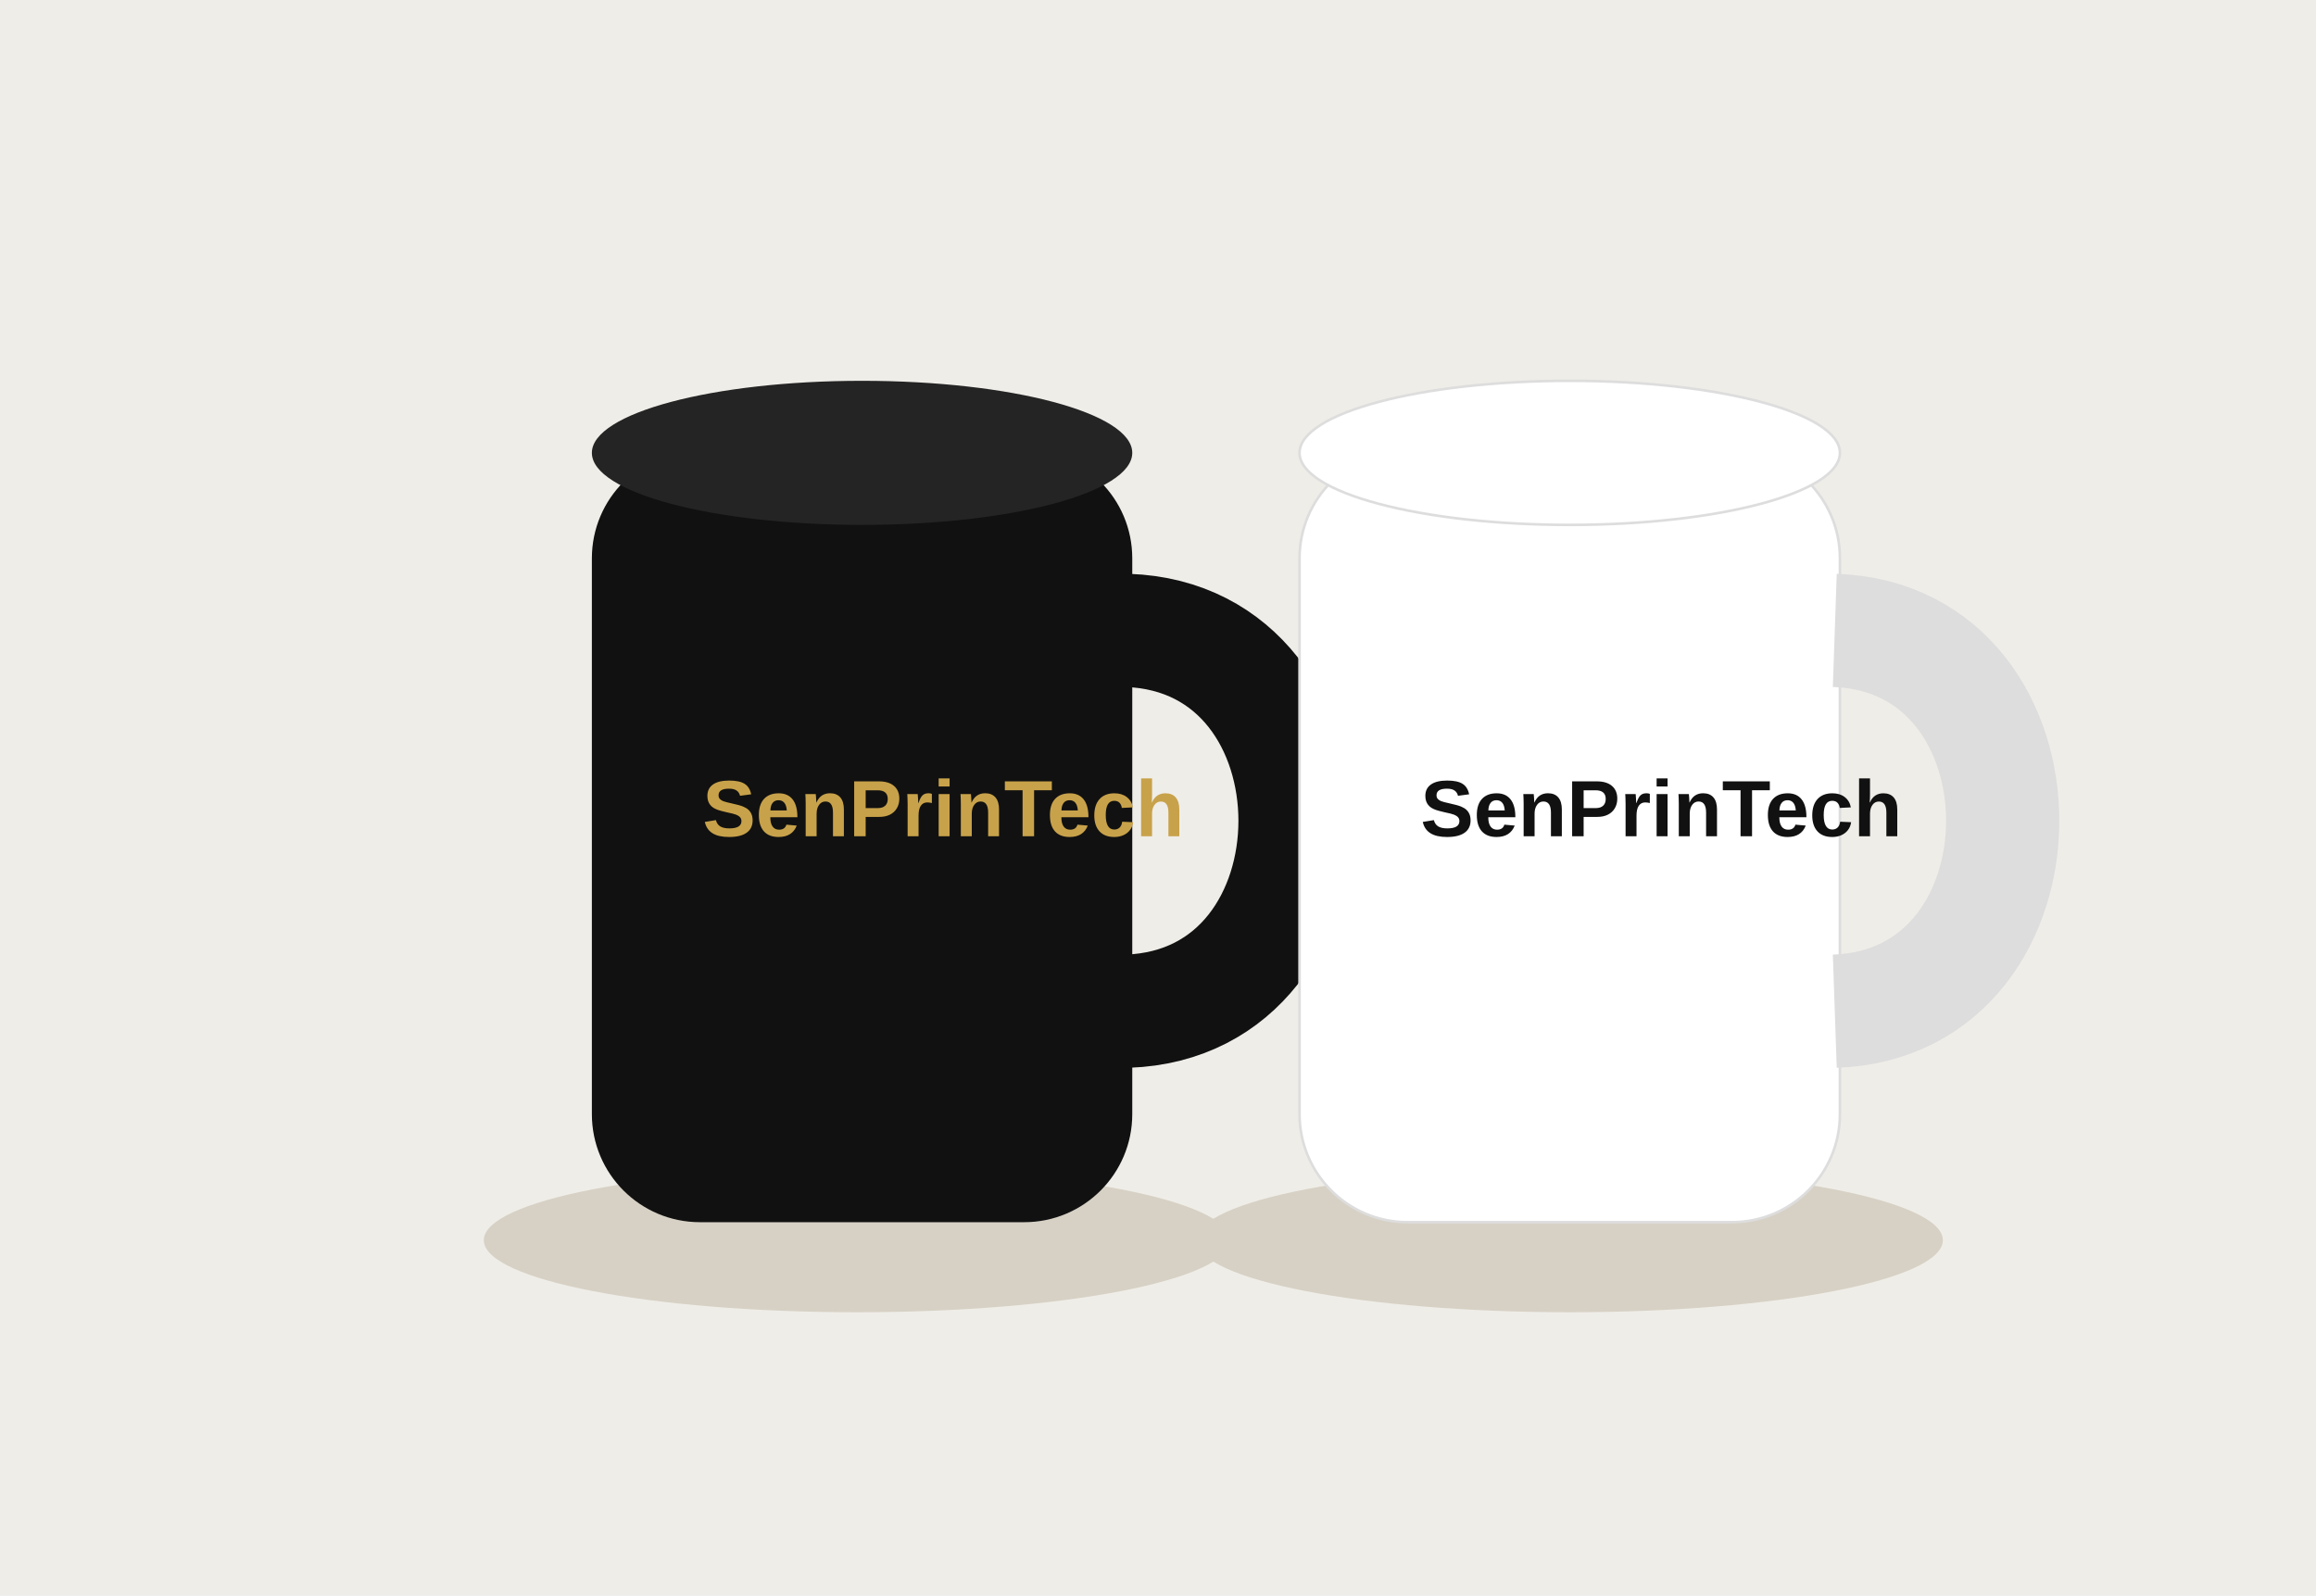
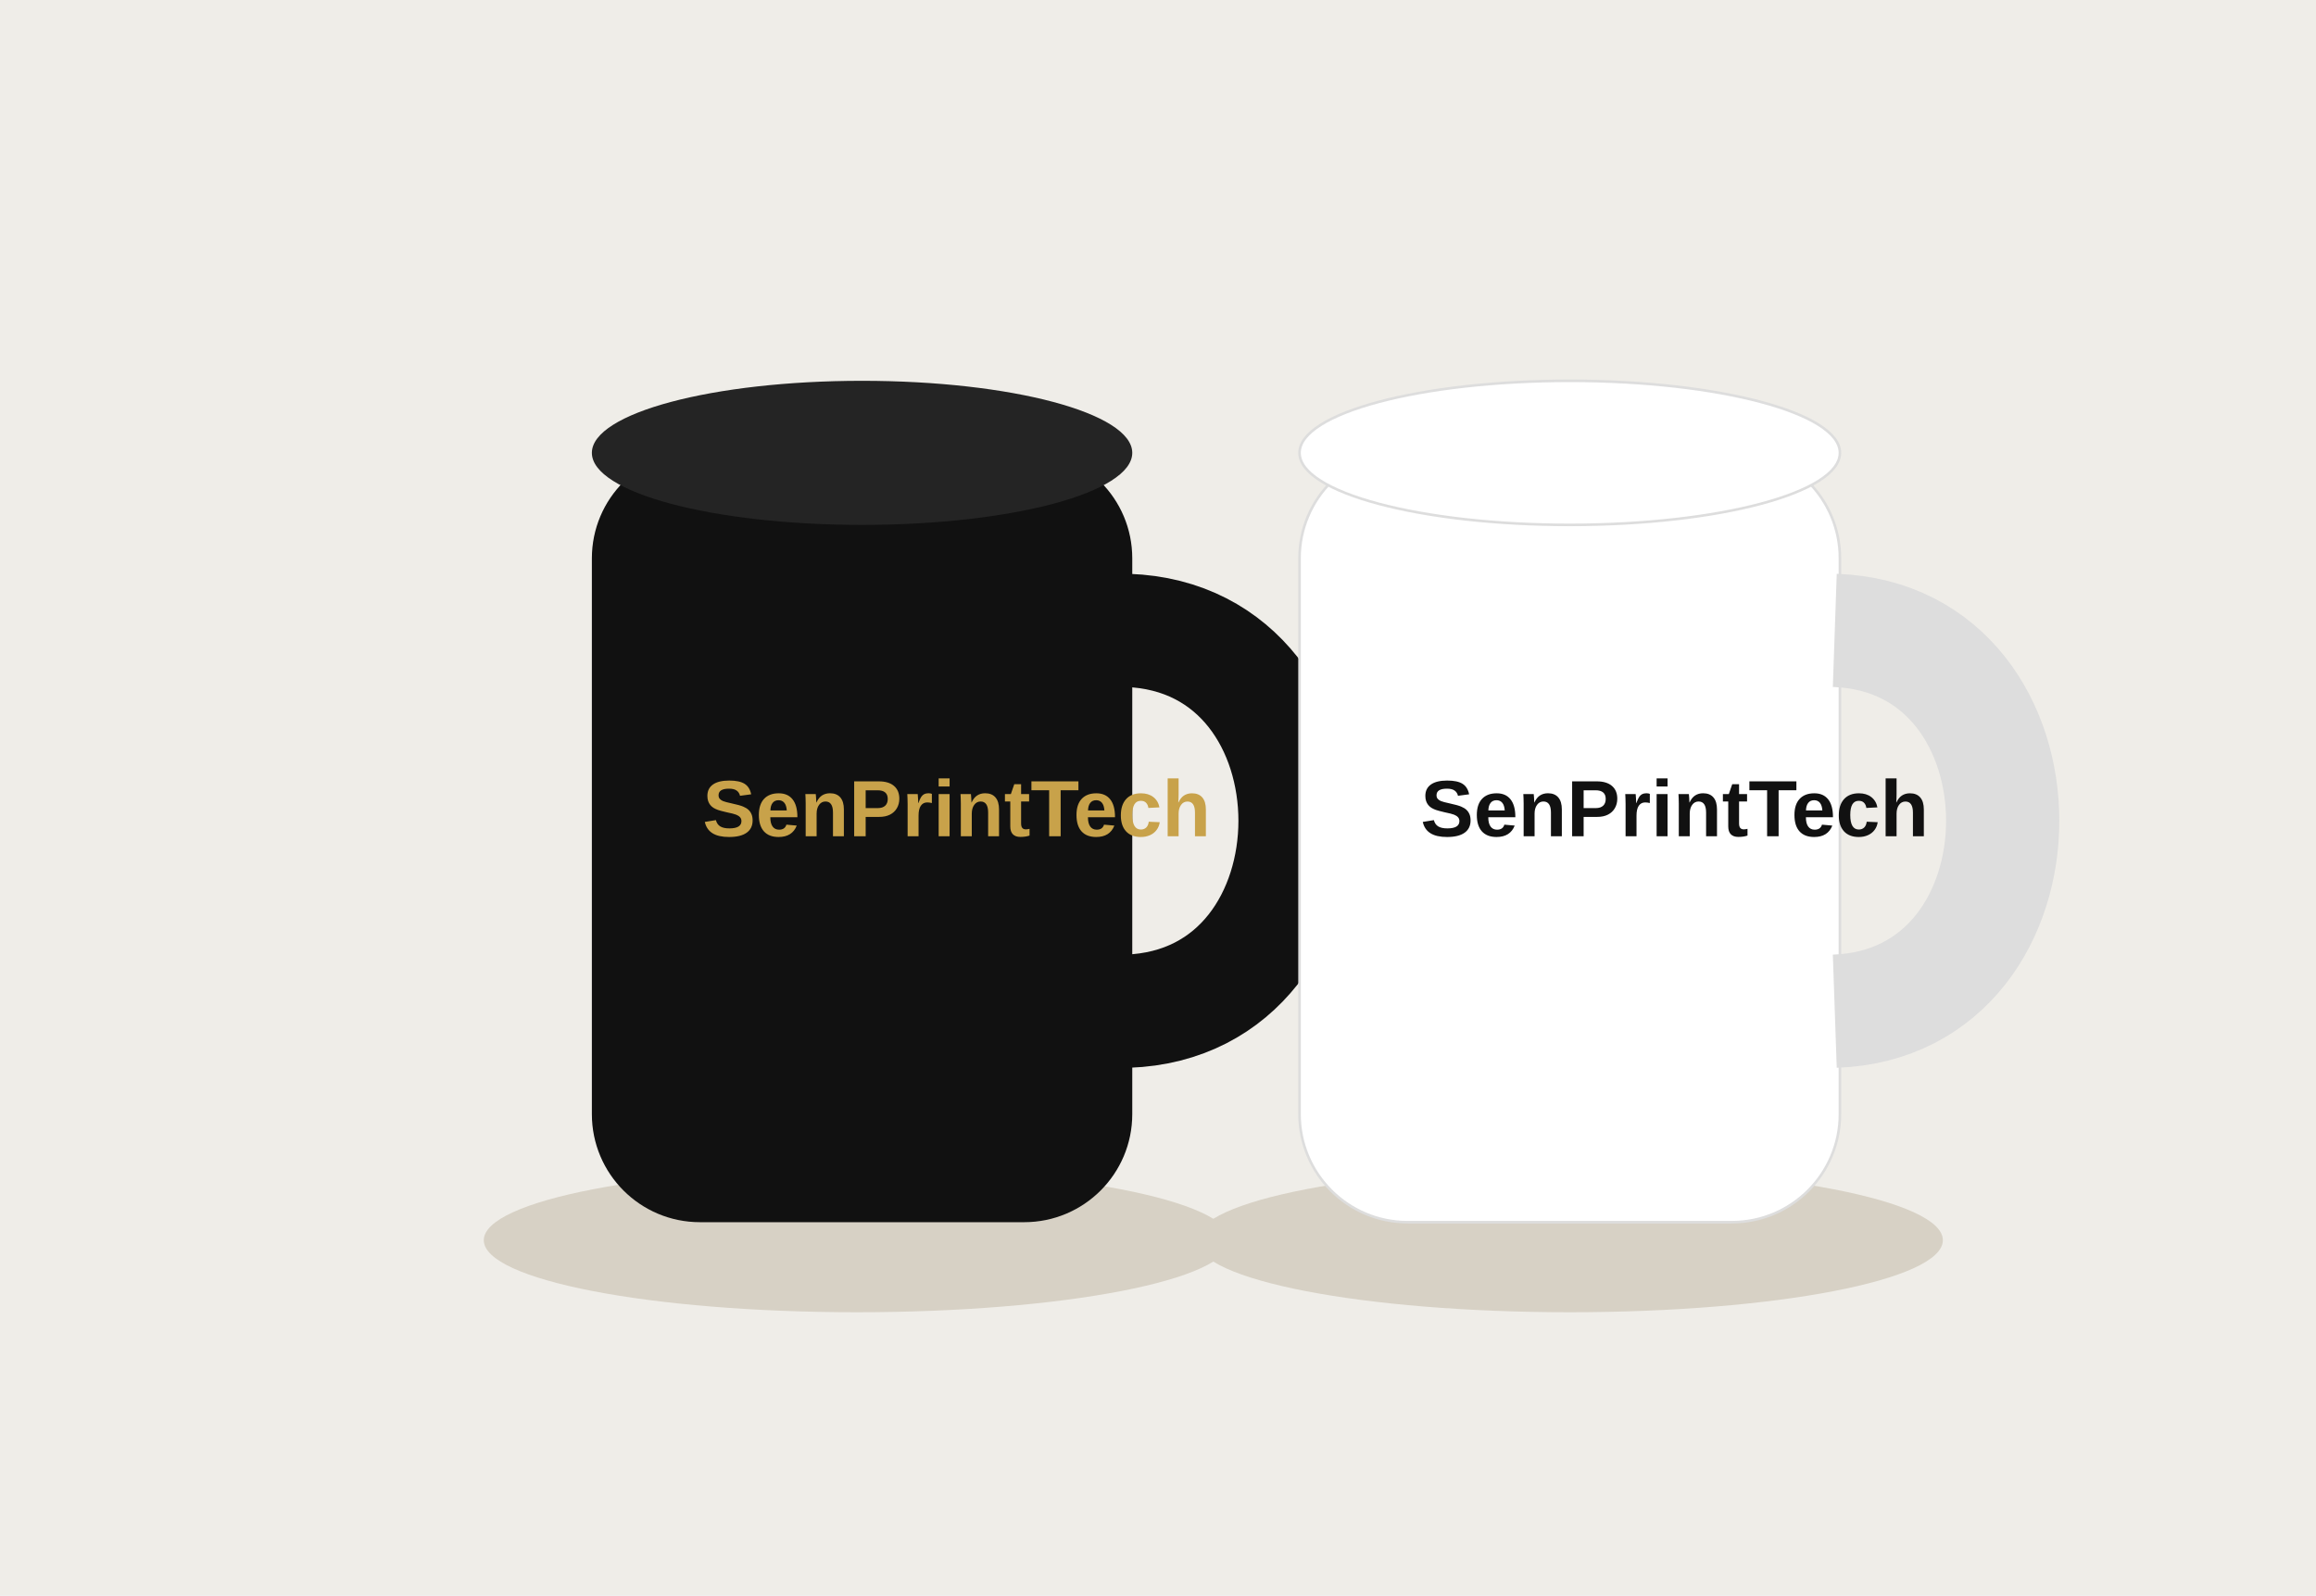
<svg xmlns="http://www.w3.org/2000/svg" viewBox="0 0 900 620">
  <rect width="900" height="620" fill="#efede8" />
  <ellipse cx="333" cy="482" rx="145" ry="28" fill="#d7d1c5" />
  <ellipse cx="610" cy="482" rx="145" ry="28" fill="#d7d1c5" />
  <rect x="230" y="175" width="210" height="300" rx="42" fill="#111" />
  <ellipse cx="335" cy="176" rx="105" ry="28" fill="#242424" />
  <path d="M438 245 C525 248 525 390 438 393" fill="none" stroke="#111" stroke-width="44" />
  <rect x="505" y="175" width="210" height="300" rx="42" fill="#fff" stroke="#ddd" />
  <ellipse cx="610" cy="176" rx="105" ry="28" fill="#fff" stroke="#ddd" />
  <path d="M713 245 C800 248 800 390 713 393" fill="none" stroke="#ddd" stroke-width="44" />
-   <text x="273" y="325" fill="#c8a24a" font-family="Arial" font-size="31" font-weight="700">SenPrinTech</text>
-   <text x="552" y="325" fill="#111" font-family="Arial" font-size="31" font-weight="700">SenPrinTech</text>
+   <text x="273" y="325" fill="#c8a24a" font-family="Arial" font-size="31" font-weight="700">SenPrintTech</text>
+   <text x="552" y="325" fill="#111" font-family="Arial" font-size="31" font-weight="700">SenPrintTech</text>
</svg>
